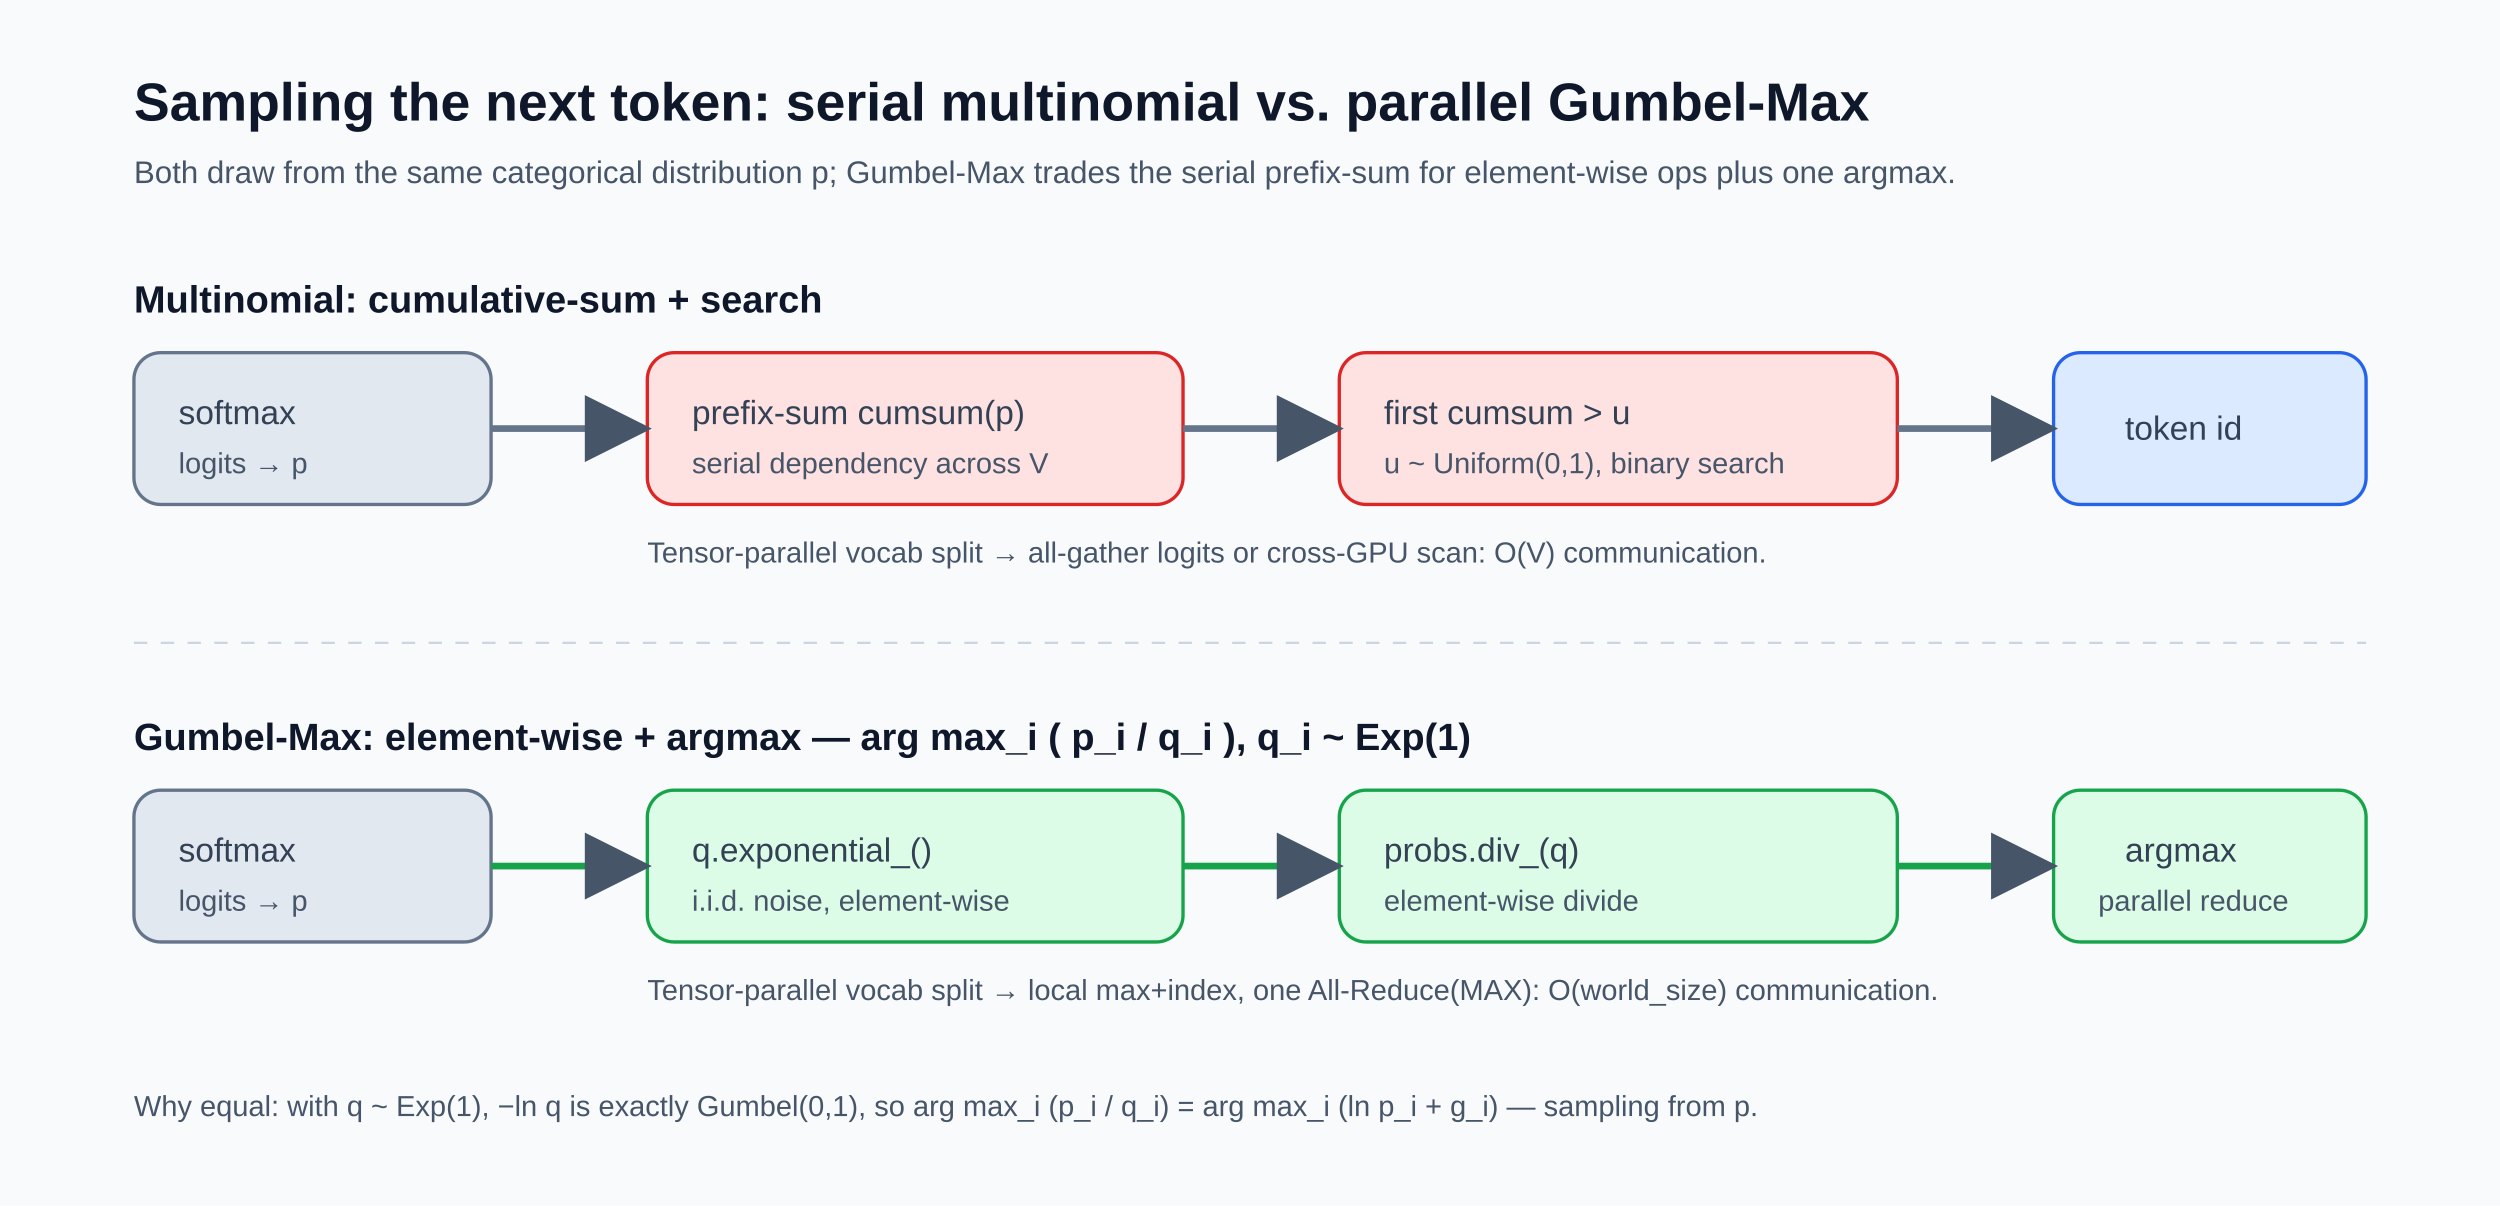
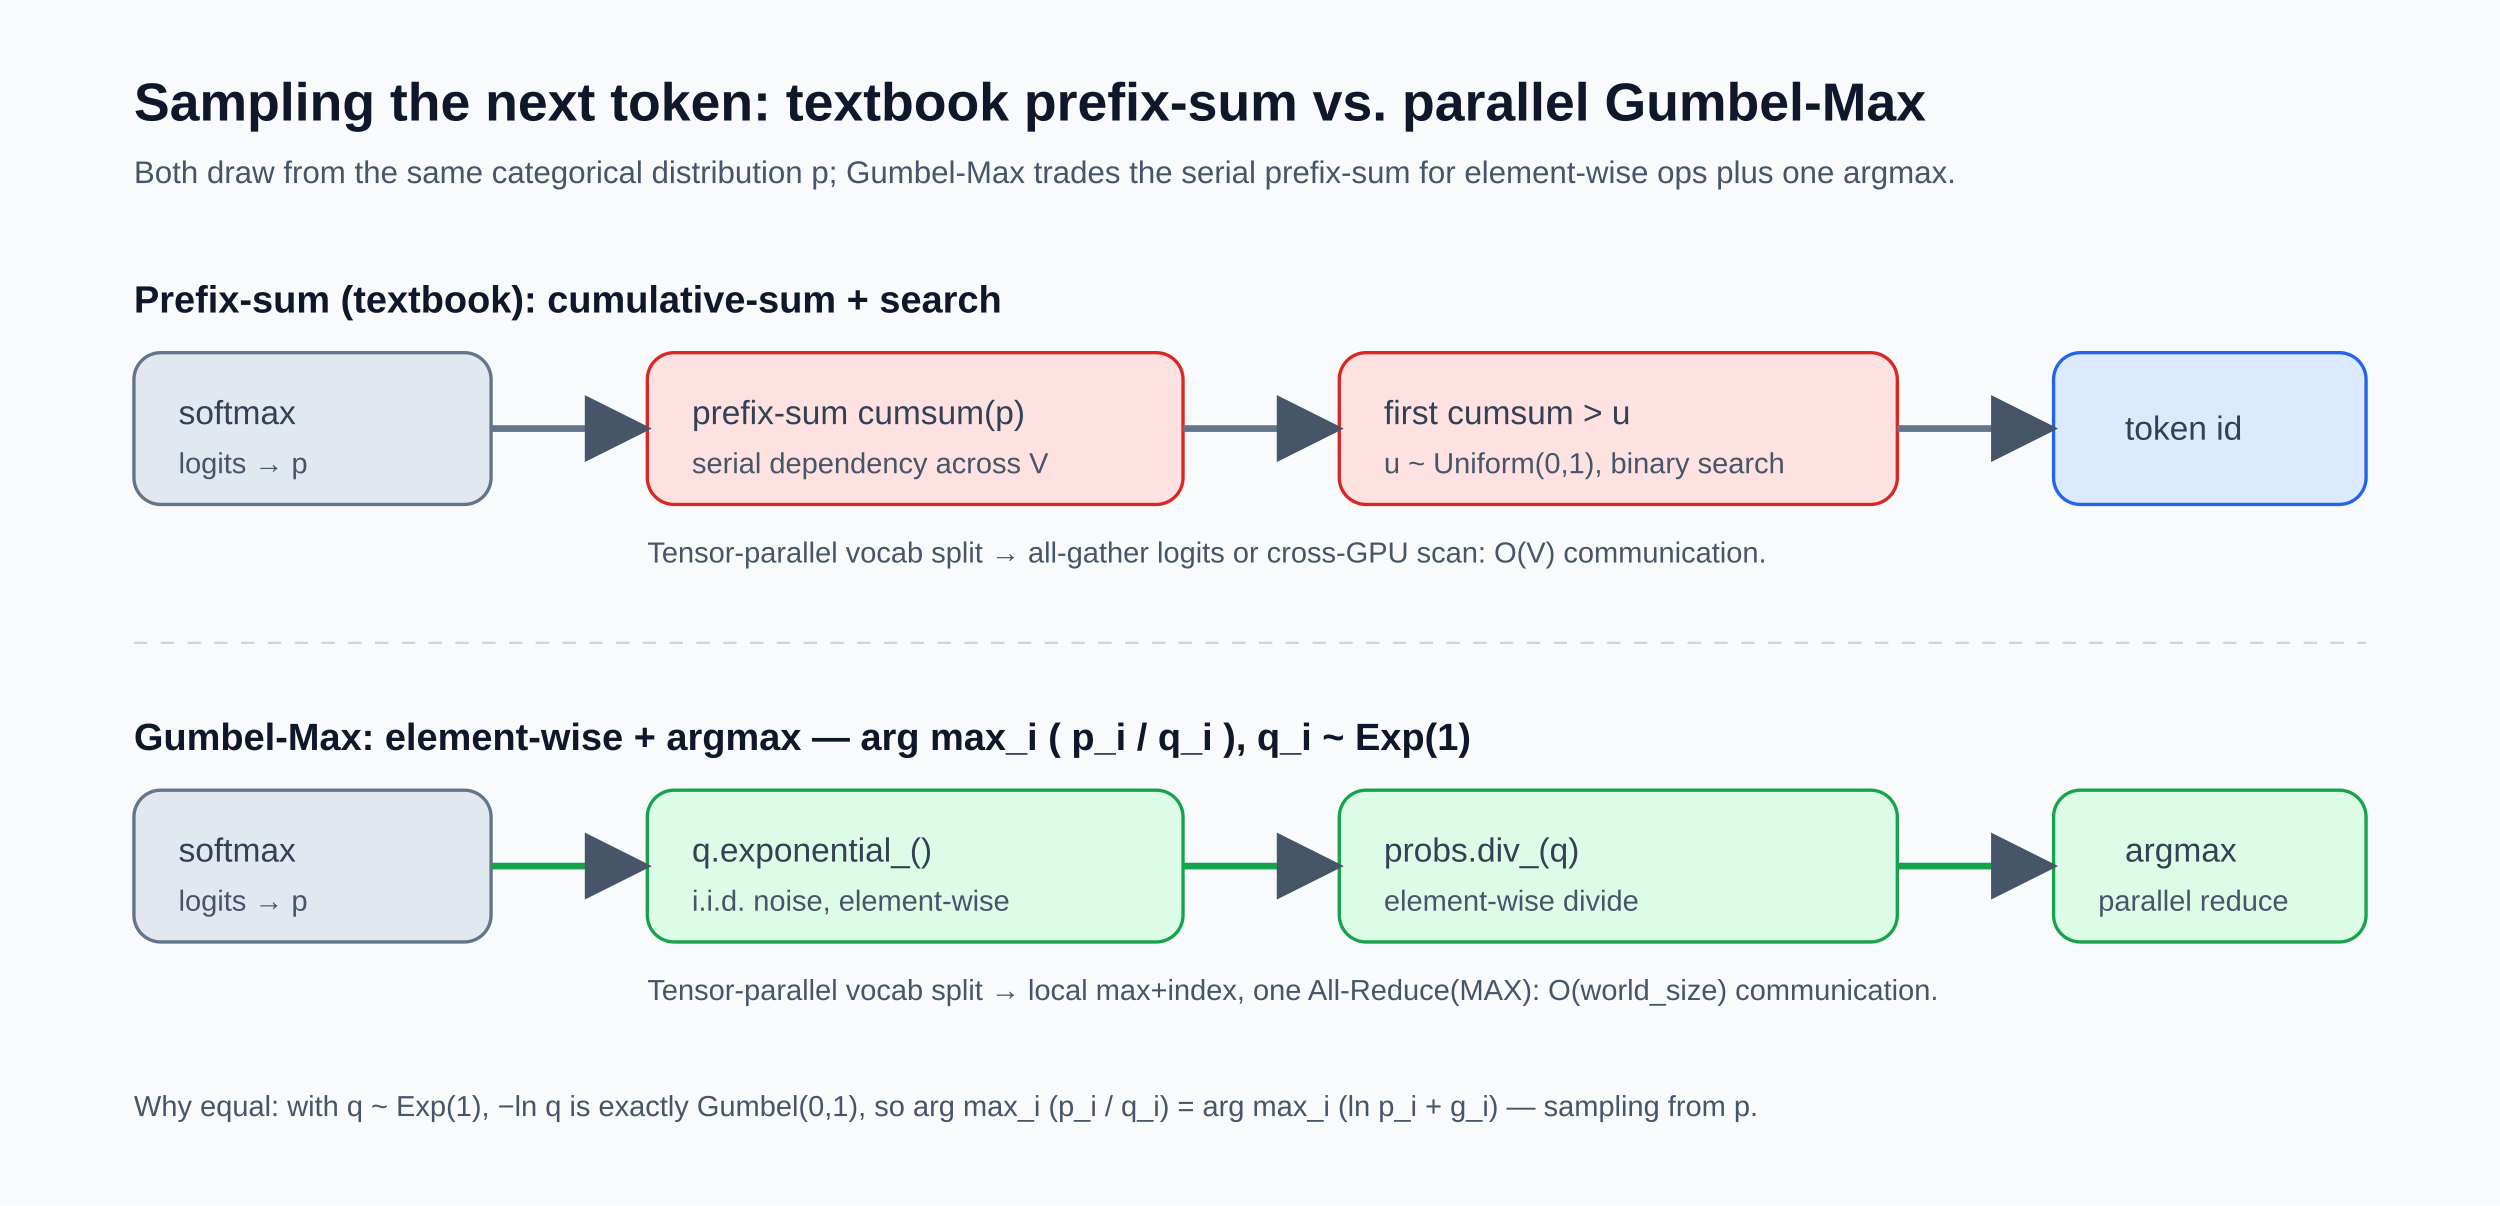
<svg xmlns="http://www.w3.org/2000/svg" width="1120" height="540" viewBox="0 0 1120 540">
  <defs>
    <style>
      .title { font: 700 24px Arial, Helvetica, sans-serif; fill: #0f172a; }
      .sub { font: 14px Arial, Helvetica, sans-serif; fill: #475569; }
      .label { font: 700 17px Arial, Helvetica, sans-serif; fill: #0f172a; }
      .text { font: 15px Arial, Helvetica, sans-serif; fill: #334155; }
      .small { font: 13px Arial, Helvetica, sans-serif; fill: #475569; }
      .box { rx: 12; stroke-width: 1.5; }
      .path { stroke-width: 3; fill: none; marker-end: url(#arrow); }
    </style>
    <marker id="arrow" markerWidth="10" markerHeight="10" refX="8" refY="5" orient="auto">
      <path d="M 0 0 L 10 5 L 0 10 z" fill="#475569" />
    </marker>
  </defs>
  <rect x="0" y="0" width="1120" height="540" fill="#f8fafc" />
-   <text class="title" x="60" y="54">Sampling the next token: serial multinomial vs. parallel Gumbel-Max</text>
+   <text class="title" x="60" y="54">Sampling the next token: textbook prefix-sum vs. parallel Gumbel-Max</text>
  <text class="sub" x="60" y="82">Both draw from the same categorical distribution p; Gumbel-Max trades the serial prefix-sum for element-wise ops plus one argmax.</text>
-   <text class="label" x="60" y="140">Multinomial: cumulative-sum + search</text>
+   <text class="label" x="60" y="140">Prefix-sum (textbook): cumulative-sum + search</text>
  <rect class="box" x="60" y="158" width="160" height="68" fill="#e2e8f0" stroke="#64748b" />
  <text class="text" x="80" y="190">softmax</text>
  <text class="small" x="80" y="212">logits → p</text>
  <rect class="box" x="290" y="158" width="240" height="68" fill="#fee2e2" stroke="#dc2626" />
  <text class="text" x="310" y="190">prefix-sum cumsum(p)</text>
  <text class="small" x="310" y="212">serial dependency across V</text>
  <rect class="box" x="600" y="158" width="250" height="68" fill="#fee2e2" stroke="#dc2626" />
  <text class="text" x="620" y="190">first cumsum &gt; u</text>
  <text class="small" x="620" y="212">u ~ Uniform(0,1), binary search</text>
  <rect class="box" x="920" y="158" width="140" height="68" fill="#dbeafe" stroke="#2563eb" />
  <text class="text" x="952" y="197">token id</text>
  <path class="path" stroke="#64748b" d="M 220 192 L 286 192" />
  <path class="path" stroke="#64748b" d="M 530 192 L 596 192" />
  <path class="path" stroke="#64748b" d="M 850 192 L 916 192" />
  <text class="small" x="290" y="252">Tensor-parallel vocab split → all-gather logits or cross-GPU scan: O(V) communication.</text>
  <line x1="60" y1="288" x2="1060" y2="288" stroke="#cbd5e1" stroke-width="1" stroke-dasharray="6 6" />
  <text class="label" x="60" y="336">Gumbel-Max: element-wise + argmax  —  arg max_i ( p_i / q_i ),  q_i ~ Exp(1)</text>
  <rect class="box" x="60" y="354" width="160" height="68" fill="#e2e8f0" stroke="#64748b" />
  <text class="text" x="80" y="386">softmax</text>
  <text class="small" x="80" y="408">logits → p</text>
  <rect class="box" x="290" y="354" width="240" height="68" fill="#dcfce7" stroke="#16a34a" />
  <text class="text" x="310" y="386">q.exponential_()</text>
  <text class="small" x="310" y="408">i.i.d. noise, element-wise</text>
  <rect class="box" x="600" y="354" width="250" height="68" fill="#dcfce7" stroke="#16a34a" />
  <text class="text" x="620" y="386">probs.div_(q)</text>
  <text class="small" x="620" y="408">element-wise divide</text>
  <rect class="box" x="920" y="354" width="140" height="68" fill="#dcfce7" stroke="#16a34a" />
  <text class="text" x="952" y="386">argmax</text>
  <text class="small" x="940" y="408">parallel reduce</text>
  <path class="path" stroke="#16a34a" d="M 220 388 L 286 388" />
  <path class="path" stroke="#16a34a" d="M 530 388 L 596 388" />
  <path class="path" stroke="#16a34a" d="M 850 388 L 916 388" />
  <text class="small" x="290" y="448">Tensor-parallel vocab split → local max+index, one All-Reduce(MAX): O(world_size) communication.</text>
  <text class="small" x="60" y="500">Why equal: with q ~ Exp(1), −ln q is exactly Gumbel(0,1), so arg max_i (p_i / q_i) = arg max_i (ln p_i + g_i) — sampling from p.</text>
</svg>
